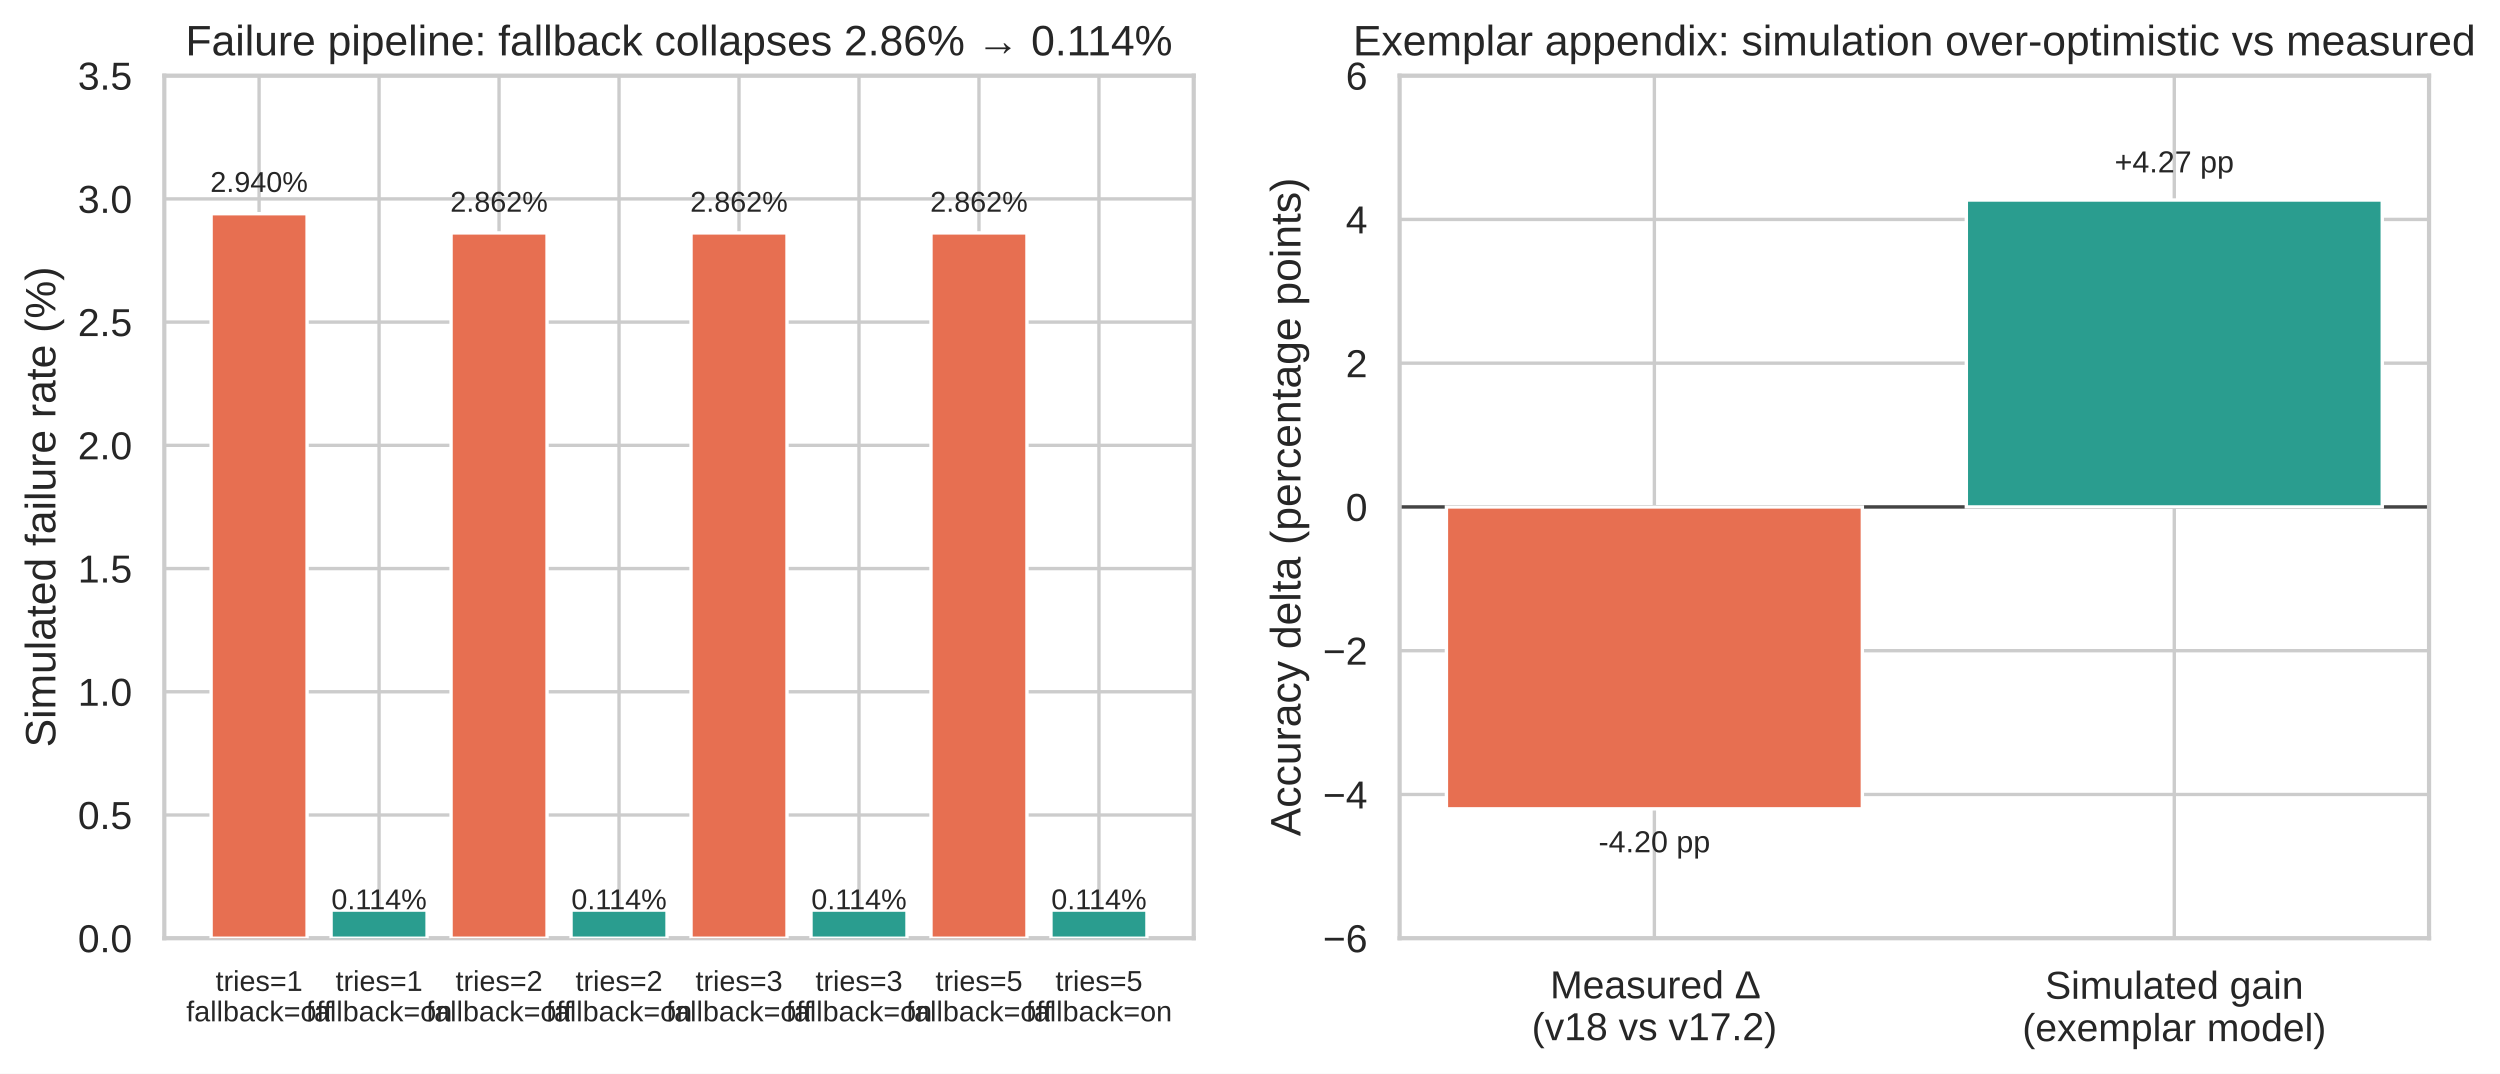
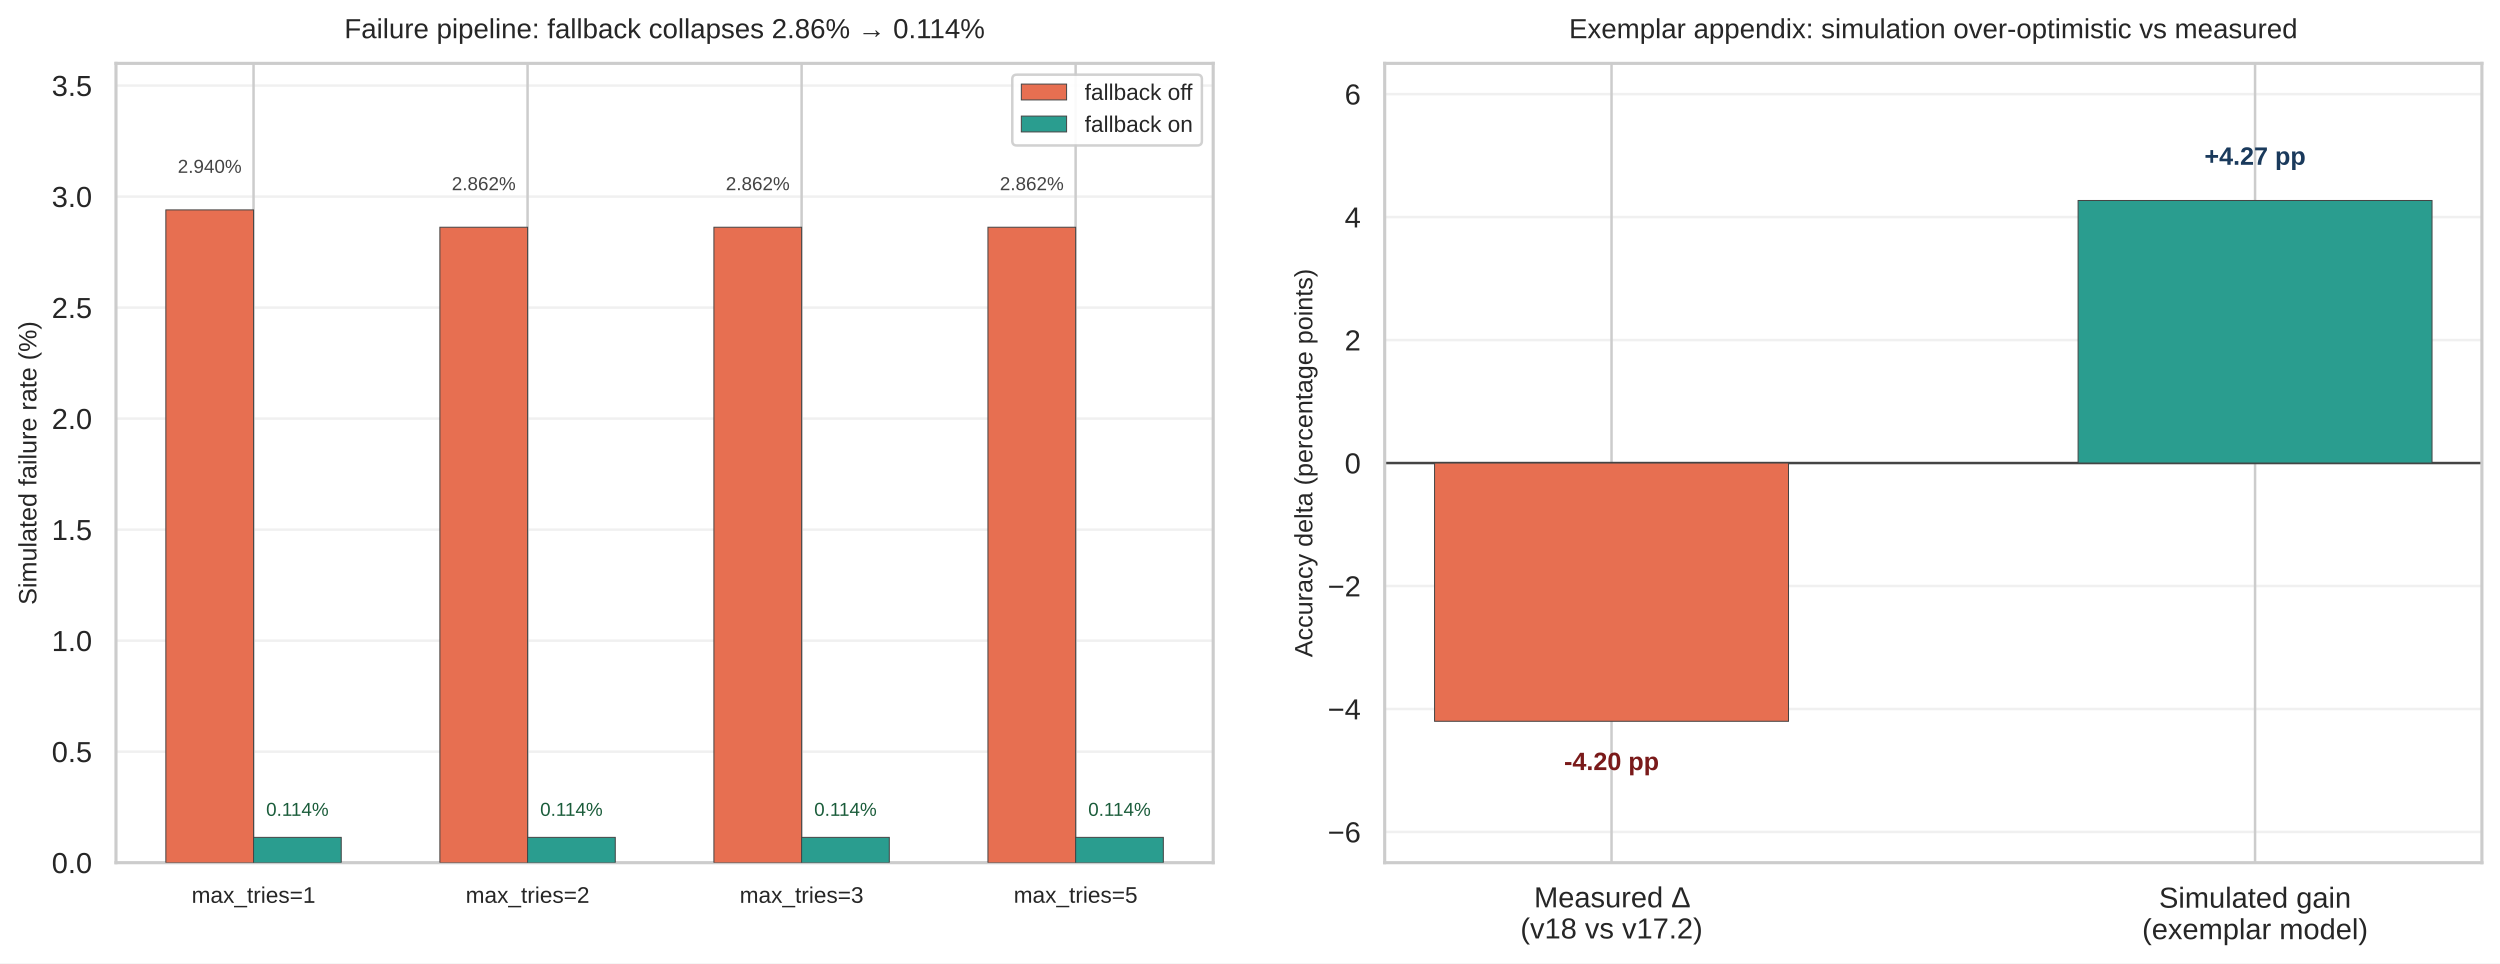
- <svg xmlns="http://www.w3.org/2000/svg" width="739.156pt" height="317.456pt" viewBox="0 0 739.156 317.456" version="1.1">
+ <svg xmlns="http://www.w3.org/2000/svg" width="994.523pt" height="383.247pt" viewBox="0 0 994.523 383.247" version="1.1">
  <defs>
    <style type="text/css">*{stroke-linejoin: round; stroke-linecap: butt}</style>
  </defs>
  <g id="figure_1">
    <g id="patch_1">
-       <path d="M 0 317.456  L 739.156 317.456  L 739.156 0  L 0 0  z " style="fill: #ffffff" />
+       <path d="M 0 383.247  L 994.523 383.247  L 994.523 0  L 0 0  z " style="fill: #ffffff" />
    </g>
    <g id="axes_1">
      <g id="patch_2">
-         <path d="M 48.579 277.396  L 352.942 277.396  L 352.942 22.372  L 48.579 22.372  z " style="fill: #ffffff" />
+         <path d="M 46.139 343.187  L 482.621 343.187  L 482.621 25.208  L 46.139 25.208  z " style="fill: #ffffff" />
      </g>
      <g id="matplotlib.axis_1">
        <g id="xtick_1">
          <g id="line2d_1">
-             <path d="M 76.603 277.396  L 76.603 22.372  " clip-path="url(#p7acd8512f8)" style="fill: none; stroke: #cccccc; stroke-linecap: round" />
+             <path d="M 100.863 343.187  L 100.863 25.208  " clip-path="url(#pe8a04c0cb1)" style="fill: none; stroke: #cccccc; stroke-linecap: round" />
          </g>
          <g id="text_1">
-             <text style="fill: #262626; font: 8.5px 'Arial', 'DejaVu Sans', 'Liberation Sans', 'Bitstream Vera Sans', sans-serif" transform="translate(63.72879 292.9805)">tries=1</text>
-             <text style="fill: #262626; font: 8.5px 'Arial', 'DejaVu Sans', 'Liberation Sans', 'Bitstream Vera Sans', sans-serif" transform="translate(55.06078 301.9709)">fallback=off</text>
+             <text style="fill: #262626; font: 9px 'Arial', 'DejaVu Sans', 'Liberation Sans', 'Bitstream Vera Sans', sans-serif; text-anchor: middle" x="100.863" y="359.156" transform="rotate(-0 100.8626 359.1562)">max_tries=1</text>
          </g>
        </g>
        <g id="xtick_2">
          <g id="line2d_2">
-             <path d="M 112.077 277.396  L 112.077 22.372  " clip-path="url(#p7acd8512f8)" style="fill: none; stroke: #cccccc; stroke-linecap: round" />
+             <path d="M 209.874 343.187  L 209.874 25.208  " clip-path="url(#pe8a04c0cb1)" style="fill: none; stroke: #cccccc; stroke-linecap: round" />
          </g>
          <g id="text_2">
-             <text style="fill: #262626; font: 8.5px 'Arial', 'DejaVu Sans', 'Liberation Sans', 'Bitstream Vera Sans', sans-serif" transform="translate(99.20241 292.9805)">tries=1</text>
-             <text style="fill: #262626; font: 8.5px 'Arial', 'DejaVu Sans', 'Liberation Sans', 'Bitstream Vera Sans', sans-serif" transform="translate(90.45803 301.9709)">fallback=on</text>
+             <text style="fill: #262626; font: 9px 'Arial', 'DejaVu Sans', 'Liberation Sans', 'Bitstream Vera Sans', sans-serif; text-anchor: middle" x="209.874" y="359.156" transform="rotate(-0 209.8741 359.1562)">max_tries=2</text>
          </g>
        </g>
        <g id="xtick_3">
          <g id="line2d_3">
-             <path d="M 147.55 277.396  L 147.55 22.372  " clip-path="url(#p7acd8512f8)" style="fill: none; stroke: #cccccc; stroke-linecap: round" />
+             <path d="M 318.886 343.187  L 318.886 25.208  " clip-path="url(#pe8a04c0cb1)" style="fill: none; stroke: #cccccc; stroke-linecap: round" />
          </g>
          <g id="text_3">
-             <text style="fill: #262626; font: 8.5px 'Arial', 'DejaVu Sans', 'Liberation Sans', 'Bitstream Vera Sans', sans-serif" transform="translate(134.676 292.9805)">tries=2</text>
-             <text style="fill: #262626; font: 8.5px 'Arial', 'DejaVu Sans', 'Liberation Sans', 'Bitstream Vera Sans', sans-serif" transform="translate(126.008 301.9709)">fallback=off</text>
+             <text style="fill: #262626; font: 9px 'Arial', 'DejaVu Sans', 'Liberation Sans', 'Bitstream Vera Sans', sans-serif; text-anchor: middle" x="318.886" y="359.156" transform="rotate(-0 318.8856 359.1562)">max_tries=3</text>
          </g>
        </g>
        <g id="xtick_4">
          <g id="line2d_4">
-             <path d="M 183.024 277.396  L 183.024 22.372  " clip-path="url(#p7acd8512f8)" style="fill: none; stroke: #cccccc; stroke-linecap: round" />
+             <path d="M 427.897 343.187  L 427.897 25.208  " clip-path="url(#pe8a04c0cb1)" style="fill: none; stroke: #cccccc; stroke-linecap: round" />
          </g>
          <g id="text_4">
-             <text style="fill: #262626; font: 8.5px 'Arial', 'DejaVu Sans', 'Liberation Sans', 'Bitstream Vera Sans', sans-serif" transform="translate(170.1496 292.9805)">tries=2</text>
-             <text style="fill: #262626; font: 8.5px 'Arial', 'DejaVu Sans', 'Liberation Sans', 'Bitstream Vera Sans', sans-serif" transform="translate(161.4053 301.9709)">fallback=on</text>
-           </g>
-         </g>
-         <g id="xtick_5">
-           <g id="line2d_5">
-             <path d="M 218.497 277.396  L 218.497 22.372  " clip-path="url(#p7acd8512f8)" style="fill: none; stroke: #cccccc; stroke-linecap: round" />
-           </g>
-           <g id="text_5">
-             <text style="fill: #262626; font: 8.5px 'Arial', 'DejaVu Sans', 'Liberation Sans', 'Bitstream Vera Sans', sans-serif" transform="translate(205.6233 292.9805)">tries=3</text>
-             <text style="fill: #262626; font: 8.5px 'Arial', 'DejaVu Sans', 'Liberation Sans', 'Bitstream Vera Sans', sans-serif" transform="translate(196.9553 301.9709)">fallback=off</text>
-           </g>
-         </g>
-         <g id="xtick_6">
-           <g id="line2d_6">
-             <path d="M 253.971 277.396  L 253.971 22.372  " clip-path="url(#p7acd8512f8)" style="fill: none; stroke: #cccccc; stroke-linecap: round" />
-           </g>
-           <g id="text_6">
-             <text style="fill: #262626; font: 8.5px 'Arial', 'DejaVu Sans', 'Liberation Sans', 'Bitstream Vera Sans', sans-serif" transform="translate(241.0969 292.9805)">tries=3</text>
-             <text style="fill: #262626; font: 8.5px 'Arial', 'DejaVu Sans', 'Liberation Sans', 'Bitstream Vera Sans', sans-serif" transform="translate(232.3525 301.9709)">fallback=on</text>
-           </g>
-         </g>
-         <g id="xtick_7">
-           <g id="line2d_7">
-             <path d="M 289.445 277.396  L 289.445 22.372  " clip-path="url(#p7acd8512f8)" style="fill: none; stroke: #cccccc; stroke-linecap: round" />
-           </g>
-           <g id="text_7">
-             <text style="fill: #262626; font: 8.5px 'Arial', 'DejaVu Sans', 'Liberation Sans', 'Bitstream Vera Sans', sans-serif" transform="translate(276.5705 292.9805)">tries=5</text>
-             <text style="fill: #262626; font: 8.5px 'Arial', 'DejaVu Sans', 'Liberation Sans', 'Bitstream Vera Sans', sans-serif" transform="translate(267.9025 301.9709)">fallback=off</text>
-           </g>
-         </g>
-         <g id="xtick_8">
-           <g id="line2d_8">
-             <path d="M 324.918 277.396  L 324.918 22.372  " clip-path="url(#p7acd8512f8)" style="fill: none; stroke: #cccccc; stroke-linecap: round" />
-           </g>
-           <g id="text_8">
-             <text style="fill: #262626; font: 8.5px 'Arial', 'DejaVu Sans', 'Liberation Sans', 'Bitstream Vera Sans', sans-serif" transform="translate(312.0441 292.9805)">tries=5</text>
-             <text style="fill: #262626; font: 8.5px 'Arial', 'DejaVu Sans', 'Liberation Sans', 'Bitstream Vera Sans', sans-serif" transform="translate(303.2997 301.9709)">fallback=on</text>
+             <text style="fill: #262626; font: 9px 'Arial', 'DejaVu Sans', 'Liberation Sans', 'Bitstream Vera Sans', sans-serif; text-anchor: middle" x="427.897" y="359.129" transform="rotate(-0 427.8971 359.1294)">max_tries=5</text>
          </g>
        </g>
      </g>
      <g id="matplotlib.axis_2">
        <g id="ytick_1">
+           <g id="line2d_5">
+             <path d="M 46.139 343.187  L 482.621 343.187  " clip-path="url(#pe8a04c0cb1)" style="fill: none; stroke: #cccccc; stroke-opacity: 0.3; stroke-linecap: round" />
+           </g>
+           <g id="text_5">
+             <text style="fill: #262626; font: 11.55px 'Arial', 'DejaVu Sans', 'Liberation Sans', 'Bitstream Vera Sans', sans-serif; text-anchor: end" x="36.639" y="347.321" transform="rotate(-0 36.63887 347.321)">0.0</text>
+           </g>
+         </g>
+         <g id="ytick_2">
+           <g id="line2d_6">
+             <path d="M 46.139 299.024  L 482.621 299.024  " clip-path="url(#pe8a04c0cb1)" style="fill: none; stroke: #cccccc; stroke-opacity: 0.3; stroke-linecap: round" />
+           </g>
+           <g id="text_6">
+             <text style="fill: #262626; font: 11.55px 'Arial', 'DejaVu Sans', 'Liberation Sans', 'Bitstream Vera Sans', sans-serif; text-anchor: end" x="36.639" y="303.157" transform="rotate(-0 36.63887 303.1572)">0.5</text>
+           </g>
+         </g>
+         <g id="ytick_3">
+           <g id="line2d_7">
+             <path d="M 46.139 254.86  L 482.621 254.86  " clip-path="url(#pe8a04c0cb1)" style="fill: none; stroke: #cccccc; stroke-opacity: 0.3; stroke-linecap: round" />
+           </g>
+           <g id="text_7">
+             <text style="fill: #262626; font: 11.55px 'Arial', 'DejaVu Sans', 'Liberation Sans', 'Bitstream Vera Sans', sans-serif; text-anchor: end" x="36.639" y="258.993" transform="rotate(-0 36.63887 258.9933)">1.0</text>
+           </g>
+         </g>
+         <g id="ytick_4">
+           <g id="line2d_8">
+             <path d="M 46.139 210.696  L 482.621 210.696  " clip-path="url(#pe8a04c0cb1)" style="fill: none; stroke: #cccccc; stroke-opacity: 0.3; stroke-linecap: round" />
+           </g>
+           <g id="text_8">
+             <text style="fill: #262626; font: 11.55px 'Arial', 'DejaVu Sans', 'Liberation Sans', 'Bitstream Vera Sans', sans-serif; text-anchor: end" x="36.639" y="214.829" transform="rotate(-0 36.63887 214.8295)">1.5</text>
+           </g>
+         </g>
+         <g id="ytick_5">
          <g id="line2d_9">
-             <path d="M 48.579 277.396  L 352.942 277.396  " clip-path="url(#p7acd8512f8)" style="fill: none; stroke: #cccccc; stroke-linecap: round" />
+             <path d="M 46.139 166.532  L 482.621 166.532  " clip-path="url(#pe8a04c0cb1)" style="fill: none; stroke: #cccccc; stroke-opacity: 0.3; stroke-linecap: round" />
          </g>
          <g id="text_9">
-             <text style="fill: #262626; font: 11.55px 'Arial', 'DejaVu Sans', 'Liberation Sans', 'Bitstream Vera Sans', sans-serif; text-anchor: end" x="39.079" y="281.53" transform="rotate(-0 39.07881 281.53)">0.0</text>
-           </g>
-         </g>
-         <g id="ytick_2">
+             <text style="fill: #262626; font: 11.55px 'Arial', 'DejaVu Sans', 'Liberation Sans', 'Bitstream Vera Sans', sans-serif; text-anchor: end" x="36.639" y="170.666" transform="rotate(-0 36.63887 170.6656)">2.0</text>
+           </g>
+         </g>
+         <g id="ytick_6">
          <g id="line2d_10">
-             <path d="M 48.579 240.964  L 352.942 240.964  " clip-path="url(#p7acd8512f8)" style="fill: none; stroke: #cccccc; stroke-linecap: round" />
+             <path d="M 46.139 122.368  L 482.621 122.368  " clip-path="url(#pe8a04c0cb1)" style="fill: none; stroke: #cccccc; stroke-opacity: 0.3; stroke-linecap: round" />
          </g>
          <g id="text_10">
-             <text style="fill: #262626; font: 11.55px 'Arial', 'DejaVu Sans', 'Liberation Sans', 'Bitstream Vera Sans', sans-serif; text-anchor: end" x="39.079" y="245.098" transform="rotate(-0 39.07881 245.098)">0.5</text>
-           </g>
-         </g>
-         <g id="ytick_3">
+             <text style="fill: #262626; font: 11.55px 'Arial', 'DejaVu Sans', 'Liberation Sans', 'Bitstream Vera Sans', sans-serif; text-anchor: end" x="36.639" y="126.502" transform="rotate(-0 36.63887 126.5018)">2.5</text>
+           </g>
+         </g>
+         <g id="ytick_7">
          <g id="line2d_11">
-             <path d="M 48.579 204.532  L 352.942 204.532  " clip-path="url(#p7acd8512f8)" style="fill: none; stroke: #cccccc; stroke-linecap: round" />
+             <path d="M 46.139 78.204  L 482.621 78.204  " clip-path="url(#pe8a04c0cb1)" style="fill: none; stroke: #cccccc; stroke-opacity: 0.3; stroke-linecap: round" />
          </g>
          <g id="text_11">
-             <text style="fill: #262626; font: 11.55px 'Arial', 'DejaVu Sans', 'Liberation Sans', 'Bitstream Vera Sans', sans-serif; text-anchor: end" x="39.079" y="208.666" transform="rotate(-0 39.07881 208.666)">1.0</text>
-           </g>
-         </g>
-         <g id="ytick_4">
+             <text style="fill: #262626; font: 11.55px 'Arial', 'DejaVu Sans', 'Liberation Sans', 'Bitstream Vera Sans', sans-serif; text-anchor: end" x="36.639" y="82.338" transform="rotate(-0 36.63887 82.33792)">3.0</text>
+           </g>
+         </g>
+         <g id="ytick_8">
          <g id="line2d_12">
-             <path d="M 48.579 168.1  L 352.942 168.1  " clip-path="url(#p7acd8512f8)" style="fill: none; stroke: #cccccc; stroke-linecap: round" />
+             <path d="M 46.139 34.04  L 482.621 34.04  " clip-path="url(#pe8a04c0cb1)" style="fill: none; stroke: #cccccc; stroke-opacity: 0.3; stroke-linecap: round" />
          </g>
          <g id="text_12">
-             <text style="fill: #262626; font: 11.55px 'Arial', 'DejaVu Sans', 'Liberation Sans', 'Bitstream Vera Sans', sans-serif; text-anchor: end" x="39.079" y="172.234" transform="rotate(-0 39.07881 172.234)">1.5</text>
-           </g>
-         </g>
-         <g id="ytick_5">
-           <g id="line2d_13">
-             <path d="M 48.579 131.668  L 352.942 131.668  " clip-path="url(#p7acd8512f8)" style="fill: none; stroke: #cccccc; stroke-linecap: round" />
-           </g>
-           <g id="text_13">
-             <text style="fill: #262626; font: 11.55px 'Arial', 'DejaVu Sans', 'Liberation Sans', 'Bitstream Vera Sans', sans-serif; text-anchor: end" x="39.079" y="135.802" transform="rotate(-0 39.07881 135.802)">2.0</text>
-           </g>
-         </g>
-         <g id="ytick_6">
-           <g id="line2d_14">
-             <path d="M 48.579 95.236  L 352.942 95.236  " clip-path="url(#p7acd8512f8)" style="fill: none; stroke: #cccccc; stroke-linecap: round" />
-           </g>
-           <g id="text_14">
-             <text style="fill: #262626; font: 11.55px 'Arial', 'DejaVu Sans', 'Liberation Sans', 'Bitstream Vera Sans', sans-serif; text-anchor: end" x="39.079" y="99.37" transform="rotate(-0 39.07881 99.37004)">2.5</text>
-           </g>
-         </g>
-         <g id="ytick_7">
-           <g id="line2d_15">
-             <path d="M 48.579 58.804  L 352.942 58.804  " clip-path="url(#p7acd8512f8)" style="fill: none; stroke: #cccccc; stroke-linecap: round" />
-           </g>
-           <g id="text_15">
-             <text style="fill: #262626; font: 11.55px 'Arial', 'DejaVu Sans', 'Liberation Sans', 'Bitstream Vera Sans', sans-serif; text-anchor: end" x="39.079" y="62.938" transform="rotate(-0 39.07881 62.93804)">3.0</text>
-           </g>
-         </g>
-         <g id="ytick_8">
-           <g id="line2d_16">
-             <path d="M 48.579 22.372  L 352.942 22.372  " clip-path="url(#p7acd8512f8)" style="fill: none; stroke: #cccccc; stroke-linecap: round" />
-           </g>
-           <g id="text_16">
-             <text style="fill: #262626; font: 11.55px 'Arial', 'DejaVu Sans', 'Liberation Sans', 'Bitstream Vera Sans', sans-serif; text-anchor: end" x="39.079" y="26.506" transform="rotate(-0 39.07881 26.50604)">3.5</text>
-           </g>
-         </g>
-         <g id="text_17">
-           <text style="fill: #262626; font: 12.6px 'Arial', 'DejaVu Sans', 'Liberation Sans', 'Bitstream Vera Sans', sans-serif; text-anchor: middle" x="16.372" y="149.884" transform="rotate(-90 16.37241 149.8844)">Simulated failure rate (%)</text>
+             <text style="fill: #262626; font: 11.55px 'Arial', 'DejaVu Sans', 'Liberation Sans', 'Bitstream Vera Sans', sans-serif; text-anchor: end" x="36.639" y="38.174" transform="rotate(-0 36.63887 38.17406)">3.5</text>
+           </g>
+         </g>
+         <g id="text_13">
+           <text style="fill: #262626; font: 10px 'Arial', 'DejaVu Sans', 'Liberation Sans', 'Bitstream Vera Sans', sans-serif; text-anchor: middle" x="14.48" y="184.198" transform="rotate(-90 14.47969 184.1975)">Simulated failure rate (%)</text>
        </g>
      </g>
      <g id="patch_3">
-         <path d="M 48.579 277.396  L 48.579 22.372  " style="fill: none; stroke: #cccccc; stroke-width: 1.25; stroke-linejoin: miter; stroke-linecap: square" />
+         <path d="M 46.139 343.187  L 46.139 25.208  " style="fill: none; stroke: #cccccc; stroke-width: 1.25; stroke-linejoin: miter; stroke-linecap: square" />
      </g>
      <g id="patch_4">
-         <path d="M 352.942 277.396  L 352.942 22.372  " style="fill: none; stroke: #cccccc; stroke-width: 1.25; stroke-linejoin: miter; stroke-linecap: square" />
+         <path d="M 482.621 343.187  L 482.621 25.208  " style="fill: none; stroke: #cccccc; stroke-width: 1.25; stroke-linejoin: miter; stroke-linecap: square" />
      </g>
      <g id="patch_5">
-         <path d="M 48.579 277.396  L 352.942 277.396  " style="fill: none; stroke: #cccccc; stroke-width: 1.25; stroke-linejoin: miter; stroke-linecap: square" />
+         <path d="M 46.139 343.187  L 482.621 343.187  " style="fill: none; stroke: #cccccc; stroke-width: 1.25; stroke-linejoin: miter; stroke-linecap: square" />
      </g>
      <g id="patch_6">
-         <path d="M 48.579 22.372  L 352.942 22.372  " style="fill: none; stroke: #cccccc; stroke-width: 1.25; stroke-linejoin: miter; stroke-linecap: square" />
+         <path d="M 46.139 25.208  L 482.621 25.208  " style="fill: none; stroke: #cccccc; stroke-width: 1.25; stroke-linejoin: miter; stroke-linecap: square" />
      </g>
      <g id="patch_7">
-         <path d="M 62.414 277.396  L 90.792 277.396  L 90.792 63.176  L 62.414 63.176  z " clip-path="url(#p7acd8512f8)" style="fill: #e76f51; stroke: #ffffff; stroke-linejoin: miter" />
+         <path d="M 65.979 343.187  L 100.863 343.187  L 100.863 83.504  L 65.979 83.504  z " clip-path="url(#pe8a04c0cb1)" style="fill: #e76f51; stroke: #444444; stroke-width: 0.4; stroke-linejoin: miter" />
      </g>
      <g id="patch_8">
-         <path d="M 97.887 277.396  L 126.266 277.396  L 126.266 269.09  L 97.887 269.09  z " clip-path="url(#p7acd8512f8)" style="fill: #2a9d8f; stroke: #ffffff; stroke-linejoin: miter" />
+         <path d="M 174.99 343.187  L 209.874 343.187  L 209.874 90.394  L 174.99 90.394  z " clip-path="url(#pe8a04c0cb1)" style="fill: #e76f51; stroke: #444444; stroke-width: 0.4; stroke-linejoin: miter" />
      </g>
      <g id="patch_9">
-         <path d="M 133.361 277.396  L 161.74 277.396  L 161.74 68.86  L 133.361 68.86  z " clip-path="url(#p7acd8512f8)" style="fill: #e76f51; stroke: #ffffff; stroke-linejoin: miter" />
+         <path d="M 284.002 343.187  L 318.886 343.187  L 318.886 90.394  L 284.002 90.394  z " clip-path="url(#pe8a04c0cb1)" style="fill: #e76f51; stroke: #444444; stroke-width: 0.4; stroke-linejoin: miter" />
      </g>
      <g id="patch_10">
-         <path d="M 168.834 277.396  L 197.213 277.396  L 197.213 269.09  L 168.834 269.09  z " clip-path="url(#p7acd8512f8)" style="fill: #2a9d8f; stroke: #ffffff; stroke-linejoin: miter" />
+         <path d="M 393.013 343.187  L 427.897 343.187  L 427.897 90.394  L 393.013 90.394  z " clip-path="url(#pe8a04c0cb1)" style="fill: #e76f51; stroke: #444444; stroke-width: 0.4; stroke-linejoin: miter" />
      </g>
      <g id="patch_11">
-         <path d="M 204.308 277.396  L 232.687 277.396  L 232.687 68.86  L 204.308 68.86  z " clip-path="url(#p7acd8512f8)" style="fill: #e76f51; stroke: #ffffff; stroke-linejoin: miter" />
+         <path d="M 100.863 343.187  L 135.746 343.187  L 135.746 333.118  L 100.863 333.118  z " clip-path="url(#pe8a04c0cb1)" style="fill: #2a9d8f; stroke: #444444; stroke-width: 0.4; stroke-linejoin: miter" />
      </g>
      <g id="patch_12">
-         <path d="M 239.782 277.396  L 268.161 277.396  L 268.161 269.09  L 239.782 269.09  z " clip-path="url(#p7acd8512f8)" style="fill: #2a9d8f; stroke: #ffffff; stroke-linejoin: miter" />
+         <path d="M 209.874 343.187  L 244.758 343.187  L 244.758 333.118  L 209.874 333.118  z " clip-path="url(#pe8a04c0cb1)" style="fill: #2a9d8f; stroke: #444444; stroke-width: 0.4; stroke-linejoin: miter" />
      </g>
      <g id="patch_13">
-         <path d="M 275.255 277.396  L 303.634 277.396  L 303.634 68.86  L 275.255 68.86  z " clip-path="url(#p7acd8512f8)" style="fill: #e76f51; stroke: #ffffff; stroke-linejoin: miter" />
+         <path d="M 318.886 343.187  L 353.769 343.187  L 353.769 333.118  L 318.886 333.118  z " clip-path="url(#pe8a04c0cb1)" style="fill: #2a9d8f; stroke: #444444; stroke-width: 0.4; stroke-linejoin: miter" />
      </g>
      <g id="patch_14">
-         <path d="M 310.729 277.396  L 339.108 277.396  L 339.108 269.09  L 310.729 269.09  z " clip-path="url(#p7acd8512f8)" style="fill: #2a9d8f; stroke: #ffffff; stroke-linejoin: miter" />
+         <path d="M 427.897 343.187  L 462.781 343.187  L 462.781 333.118  L 427.897 333.118  z " clip-path="url(#pe8a04c0cb1)" style="fill: #2a9d8f; stroke: #444444; stroke-width: 0.4; stroke-linejoin: miter" />
+       </g>
+       <g id="text_14">
+         <text style="fill: #444444; font: 7.5px 'Arial', 'DejaVu Sans', 'Liberation Sans', 'Bitstream Vera Sans', sans-serif; text-anchor: middle" x="83.421" y="68.764" transform="rotate(-0 83.4208 68.76416)">2.940%</text>
+       </g>
+       <g id="text_15">
+         <text style="fill: #444444; font: 7.5px 'Arial', 'DejaVu Sans', 'Liberation Sans', 'Bitstream Vera Sans', sans-serif; text-anchor: middle" x="192.432" y="75.654" transform="rotate(-0 192.4323 75.65372)">2.862%</text>
+       </g>
+       <g id="text_16">
+         <text style="fill: #444444; font: 7.5px 'Arial', 'DejaVu Sans', 'Liberation Sans', 'Bitstream Vera Sans', sans-serif; text-anchor: middle" x="301.444" y="75.654" transform="rotate(-0 301.4438 75.65372)">2.862%</text>
+       </g>
+       <g id="text_17">
+         <text style="fill: #444444; font: 7.5px 'Arial', 'DejaVu Sans', 'Liberation Sans', 'Bitstream Vera Sans', sans-serif; text-anchor: middle" x="410.455" y="75.654" transform="rotate(-0 410.4553 75.65372)">2.862%</text>
      </g>
      <g id="text_18">
-         <text style="fill: #262626; font: 8.5px 'Arial', 'DejaVu Sans', 'Liberation Sans', 'Bitstream Vera Sans', sans-serif; text-anchor: middle" x="76.603" y="56.75" transform="rotate(-0 76.60297 56.74964)">2.940%</text>
+         <text style="fill: #1a5c3a; font: 7.5px 'Arial', 'DejaVu Sans', 'Liberation Sans', 'Bitstream Vera Sans', sans-serif; text-anchor: middle" x="118.304" y="324.561" transform="rotate(-0 118.3045 324.5612)">0.114%</text>
      </g>
      <g id="text_19">
-         <text style="fill: #262626; font: 8.5px 'Arial', 'DejaVu Sans', 'Liberation Sans', 'Bitstream Vera Sans', sans-serif; text-anchor: middle" x="112.077" y="268.841" transform="rotate(-0 112.0766 268.8407)">0.114%</text>
+         <text style="fill: #1a5c3a; font: 7.5px 'Arial', 'DejaVu Sans', 'Liberation Sans', 'Bitstream Vera Sans', sans-serif; text-anchor: middle" x="227.316" y="324.561" transform="rotate(-0 227.316 324.5612)">0.114%</text>
      </g>
      <g id="text_20">
-         <text style="fill: #262626; font: 8.5px 'Arial', 'DejaVu Sans', 'Liberation Sans', 'Bitstream Vera Sans', sans-serif; text-anchor: middle" x="147.55" y="62.604" transform="rotate(-0 147.5502 62.60354)">2.862%</text>
+         <text style="fill: #1a5c3a; font: 7.5px 'Arial', 'DejaVu Sans', 'Liberation Sans', 'Bitstream Vera Sans', sans-serif; text-anchor: middle" x="336.327" y="324.561" transform="rotate(-0 336.3275 324.5612)">0.114%</text>
      </g>
      <g id="text_21">
-         <text style="fill: #262626; font: 8.5px 'Arial', 'DejaVu Sans', 'Liberation Sans', 'Bitstream Vera Sans', sans-serif; text-anchor: middle" x="183.024" y="268.841" transform="rotate(-0 183.0238 268.8407)">0.114%</text>
+         <text style="fill: #1a5c3a; font: 7.5px 'Arial', 'DejaVu Sans', 'Liberation Sans', 'Bitstream Vera Sans', sans-serif; text-anchor: middle" x="445.339" y="324.561" transform="rotate(-0 445.3389 324.5612)">0.114%</text>
      </g>
      <g id="text_22">
-         <text style="fill: #262626; font: 8.5px 'Arial', 'DejaVu Sans', 'Liberation Sans', 'Bitstream Vera Sans', sans-serif; text-anchor: middle" x="218.497" y="62.604" transform="rotate(-0 218.4974 62.60354)">2.862%</text>
-       </g>
-       <g id="text_23">
-         <text style="fill: #262626; font: 8.5px 'Arial', 'DejaVu Sans', 'Liberation Sans', 'Bitstream Vera Sans', sans-serif; text-anchor: middle" x="253.971" y="268.841" transform="rotate(-0 253.9711 268.8407)">0.114%</text>
-       </g>
-       <g id="text_24">
-         <text style="fill: #262626; font: 8.5px 'Arial', 'DejaVu Sans', 'Liberation Sans', 'Bitstream Vera Sans', sans-serif; text-anchor: middle" x="289.445" y="62.604" transform="rotate(-0 289.4447 62.60354)">2.862%</text>
-       </g>
-       <g id="text_25">
-         <text style="fill: #262626; font: 8.5px 'Arial', 'DejaVu Sans', 'Liberation Sans', 'Bitstream Vera Sans', sans-serif; text-anchor: middle" x="324.918" y="268.841" transform="rotate(-0 324.9183 268.8407)">0.114%</text>
-       </g>
-       <g id="text_26">
-         <text style="fill: #262626; font: 12.6px 'Arial', 'DejaVu Sans', 'Liberation Sans', 'Bitstream Vera Sans', sans-serif; text-anchor: middle" x="200.761" y="16.372" transform="rotate(-0 200.7606 16.37241)">Failure pipeline: fallback collapses 2.86% → 0.114%</text>
+         <text style="fill: #262626; font: 11px 'Arial', 'DejaVu Sans', 'Liberation Sans', 'Bitstream Vera Sans', sans-serif; text-anchor: middle" x="264.38" y="15.208" transform="rotate(-0 264.3799 15.20766)">Failure pipeline: fallback collapses 2.86% → 0.114%</text>
+       </g>
+       <g id="legend_1">
+         <g id="patch_15">
+           <path d="M 404.497 57.869  L 476.321 57.869  Q 478.121 57.869 478.121 56.069  L 478.121 31.508  Q 478.121 29.708 476.321 29.708  L 404.497 29.708  Q 402.697 29.708 402.697 31.508  L 402.697 56.069  Q 402.697 57.869 404.497 57.869  z " style="fill: #ffffff; opacity: 0.9; stroke: #cccccc; stroke-linejoin: miter" />
+         </g>
+         <g id="patch_16">
+           <path d="M 406.297 39.75  L 424.297 39.75  L 424.297 33.45  L 406.297 33.45  z " style="fill: #e76f51; stroke: #444444; stroke-width: 0.4; stroke-linejoin: miter" />
+         </g>
+         <g id="text_23">
+           <text style="fill: #262626; font: 9px 'Arial', 'DejaVu Sans', 'Liberation Sans', 'Bitstream Vera Sans', sans-serif; text-anchor: start" x="431.497" y="39.75" transform="rotate(-0 431.4967 39.74969)">fallback off</text>
+         </g>
+         <g id="patch_17">
+           <path d="M 406.297 52.48  L 424.297 52.48  L 424.297 46.18  L 406.297 46.18  z " style="fill: #2a9d8f; stroke: #444444; stroke-width: 0.4; stroke-linejoin: miter" />
+         </g>
+         <g id="text_24">
+           <text style="fill: #262626; font: 9px 'Arial', 'DejaVu Sans', 'Liberation Sans', 'Bitstream Vera Sans', sans-serif; text-anchor: start" x="431.497" y="52.48" transform="rotate(-0 431.4967 52.48047)">fallback on</text>
+         </g>
      </g>
    </g>
    <g id="axes_2">
-       <g id="patch_15">
-         <path d="M 413.815 277.396  L 718.179 277.396  L 718.179 22.372  L 413.815 22.372  z " style="fill: #ffffff" />
+       <g id="patch_18">
+         <path d="M 550.841 343.187  L 987.323 343.187  L 987.323 25.208  L 550.841 25.208  z " style="fill: #ffffff" />
      </g>
      <g id="matplotlib.axis_3">
-         <g id="xtick_9">
-           <g id="line2d_17">
-             <path d="M 489.137 277.396  L 489.137 22.372  " clip-path="url(#p3775848fcc)" style="fill: none; stroke: #cccccc; stroke-linecap: round" />
-           </g>
-           <g id="text_27">
-             <text style="fill: #262626; font: 11.55px 'Arial', 'DejaVu Sans', 'Liberation Sans', 'Bitstream Vera Sans', sans-serif" transform="translate(458.3152 295.1637)">Measured Δ</text>
-             <text style="fill: #262626; font: 11.55px 'Arial', 'DejaVu Sans', 'Liberation Sans', 'Bitstream Vera Sans', sans-serif" transform="translate(452.8714 307.5489)">(v18 vs v17.2)</text>
-           </g>
-         </g>
-         <g id="xtick_10">
-           <g id="line2d_18">
-             <path d="M 642.856 277.396  L 642.856 22.372  " clip-path="url(#p3775848fcc)" style="fill: none; stroke: #cccccc; stroke-linecap: round" />
-           </g>
-           <g id="text_28">
-             <text style="fill: #262626; font: 11.55px 'Arial', 'DejaVu Sans', 'Liberation Sans', 'Bitstream Vera Sans', sans-serif" transform="translate(604.6558 295.3044)">Simulated gain</text>
-             <text style="fill: #262626; font: 11.55px 'Arial', 'DejaVu Sans', 'Liberation Sans', 'Bitstream Vera Sans', sans-serif" transform="translate(597.9288 307.825)">(exemplar model)</text>
+         <g id="xtick_5">
+           <g id="line2d_13">
+             <path d="M 641.081 343.187  L 641.081 25.208  " clip-path="url(#pf73bddc84b)" style="fill: none; stroke: #cccccc; stroke-linecap: round" />
+           </g>
+           <g id="text_25">
+             <text style="fill: #262626; font: 11.55px 'Arial', 'DejaVu Sans', 'Liberation Sans', 'Bitstream Vera Sans', sans-serif" transform="translate(610.259 360.9547)">Measured Δ</text>
+             <text style="fill: #262626; font: 11.55px 'Arial', 'DejaVu Sans', 'Liberation Sans', 'Bitstream Vera Sans', sans-serif" transform="translate(604.8152 373.3399)">(v18 vs v17.2)</text>
+           </g>
+         </g>
+         <g id="xtick_6">
+           <g id="line2d_14">
+             <path d="M 897.082 343.187  L 897.082 25.208  " clip-path="url(#pf73bddc84b)" style="fill: none; stroke: #cccccc; stroke-linecap: round" />
+           </g>
+           <g id="text_26">
+             <text style="fill: #262626; font: 11.55px 'Arial', 'DejaVu Sans', 'Liberation Sans', 'Bitstream Vera Sans', sans-serif" transform="translate(858.8817 361.0954)">Simulated gain</text>
+             <text style="fill: #262626; font: 11.55px 'Arial', 'DejaVu Sans', 'Liberation Sans', 'Bitstream Vera Sans', sans-serif" transform="translate(852.1548 373.616)">(exemplar model)</text>
          </g>
        </g>
      </g>
      <g id="matplotlib.axis_4">
        <g id="ytick_9">
+           <g id="line2d_15">
+             <path d="M 550.841 330.957  L 987.323 330.957  " clip-path="url(#pf73bddc84b)" style="fill: none; stroke: #cccccc; stroke-opacity: 0.3; stroke-linecap: round" />
+           </g>
+           <g id="text_27">
+             <text style="fill: #262626; font: 11.55px 'Arial', 'DejaVu Sans', 'Liberation Sans', 'Bitstream Vera Sans', sans-serif; text-anchor: end" x="541.341" y="335.091" transform="rotate(-0 541.3409 335.0911)">−6</text>
+           </g>
+         </g>
+         <g id="ytick_10">
+           <g id="line2d_16">
+             <path d="M 550.841 282.037  L 987.323 282.037  " clip-path="url(#pf73bddc84b)" style="fill: none; stroke: #cccccc; stroke-opacity: 0.3; stroke-linecap: round" />
+           </g>
+           <g id="text_28">
+             <text style="fill: #262626; font: 11.55px 'Arial', 'DejaVu Sans', 'Liberation Sans', 'Bitstream Vera Sans', sans-serif; text-anchor: end" x="541.341" y="286.171" transform="rotate(-0 541.3409 286.1711)">−4</text>
+           </g>
+         </g>
+         <g id="ytick_11">
+           <g id="line2d_17">
+             <path d="M 550.841 233.117  L 987.323 233.117  " clip-path="url(#pf73bddc84b)" style="fill: none; stroke: #cccccc; stroke-opacity: 0.3; stroke-linecap: round" />
+           </g>
+           <g id="text_29">
+             <text style="fill: #262626; font: 11.55px 'Arial', 'DejaVu Sans', 'Liberation Sans', 'Bitstream Vera Sans', sans-serif; text-anchor: end" x="541.341" y="237.251" transform="rotate(-0 541.3409 237.2511)">−2</text>
+           </g>
+         </g>
+         <g id="ytick_12">
+           <g id="line2d_18">
+             <path d="M 550.841 184.198  L 987.323 184.198  " clip-path="url(#pf73bddc84b)" style="fill: none; stroke: #cccccc; stroke-opacity: 0.3; stroke-linecap: round" />
+           </g>
+           <g id="text_30">
+             <text style="fill: #262626; font: 11.55px 'Arial', 'DejaVu Sans', 'Liberation Sans', 'Bitstream Vera Sans', sans-serif; text-anchor: end" x="541.341" y="188.331" transform="rotate(-0 541.3409 188.3312)">0</text>
+           </g>
+         </g>
+         <g id="ytick_13">
          <g id="line2d_19">
-             <path d="M 413.815 277.396  L 718.179 277.396  " clip-path="url(#p3775848fcc)" style="fill: none; stroke: #cccccc; stroke-linecap: round" />
-           </g>
-           <g id="text_29">
-             <text style="fill: #262626; font: 11.55px 'Arial', 'DejaVu Sans', 'Liberation Sans', 'Bitstream Vera Sans', sans-serif; text-anchor: end" x="404.315" y="281.53" transform="rotate(-0 404.3152 281.53)">−6</text>
-           </g>
-         </g>
-         <g id="ytick_10">
+             <path d="M 550.841 135.278  L 987.323 135.278  " clip-path="url(#pf73bddc84b)" style="fill: none; stroke: #cccccc; stroke-opacity: 0.3; stroke-linecap: round" />
+           </g>
+           <g id="text_31">
+             <text style="fill: #262626; font: 11.55px 'Arial', 'DejaVu Sans', 'Liberation Sans', 'Bitstream Vera Sans', sans-serif; text-anchor: end" x="541.341" y="139.411" transform="rotate(-0 541.3409 139.4112)">2</text>
+           </g>
+         </g>
+         <g id="ytick_14">
          <g id="line2d_20">
-             <path d="M 413.815 234.892  L 718.179 234.892  " clip-path="url(#p3775848fcc)" style="fill: none; stroke: #cccccc; stroke-linecap: round" />
-           </g>
-           <g id="text_30">
-             <text style="fill: #262626; font: 11.55px 'Arial', 'DejaVu Sans', 'Liberation Sans', 'Bitstream Vera Sans', sans-serif; text-anchor: end" x="404.315" y="239.026" transform="rotate(-0 404.3152 239.026)">−4</text>
-           </g>
-         </g>
-         <g id="ytick_11">
+             <path d="M 550.841 86.358  L 987.323 86.358  " clip-path="url(#pf73bddc84b)" style="fill: none; stroke: #cccccc; stroke-opacity: 0.3; stroke-linecap: round" />
+           </g>
+           <g id="text_32">
+             <text style="fill: #262626; font: 11.55px 'Arial', 'DejaVu Sans', 'Liberation Sans', 'Bitstream Vera Sans', sans-serif; text-anchor: end" x="541.341" y="90.491" transform="rotate(-0 541.3409 90.49125)">4</text>
+           </g>
+         </g>
+         <g id="ytick_15">
          <g id="line2d_21">
-             <path d="M 413.815 192.388  L 718.179 192.388  " clip-path="url(#p3775848fcc)" style="fill: none; stroke: #cccccc; stroke-linecap: round" />
-           </g>
-           <g id="text_31">
-             <text style="fill: #262626; font: 11.55px 'Arial', 'DejaVu Sans', 'Liberation Sans', 'Bitstream Vera Sans', sans-serif; text-anchor: end" x="404.315" y="196.522" transform="rotate(-0 404.3152 196.522)">−2</text>
-           </g>
-         </g>
-         <g id="ytick_12">
-           <g id="line2d_22">
-             <path d="M 413.815 149.884  L 718.179 149.884  " clip-path="url(#p3775848fcc)" style="fill: none; stroke: #cccccc; stroke-linecap: round" />
-           </g>
-           <g id="text_32">
-             <text style="fill: #262626; font: 11.55px 'Arial', 'DejaVu Sans', 'Liberation Sans', 'Bitstream Vera Sans', sans-serif; text-anchor: end" x="404.315" y="154.018" transform="rotate(-0 404.3152 154.018)">0</text>
-           </g>
-         </g>
-         <g id="ytick_13">
-           <g id="line2d_23">
-             <path d="M 413.815 107.38  L 718.179 107.38  " clip-path="url(#p3775848fcc)" style="fill: none; stroke: #cccccc; stroke-linecap: round" />
+             <path d="M 550.841 37.438  L 987.323 37.438  " clip-path="url(#pf73bddc84b)" style="fill: none; stroke: #cccccc; stroke-opacity: 0.3; stroke-linecap: round" />
          </g>
          <g id="text_33">
-             <text style="fill: #262626; font: 11.55px 'Arial', 'DejaVu Sans', 'Liberation Sans', 'Bitstream Vera Sans', sans-serif; text-anchor: end" x="404.315" y="111.514" transform="rotate(-0 404.3152 111.514)">2</text>
-           </g>
-         </g>
-         <g id="ytick_14">
-           <g id="line2d_24">
-             <path d="M 413.815 64.876  L 718.179 64.876  " clip-path="url(#p3775848fcc)" style="fill: none; stroke: #cccccc; stroke-linecap: round" />
-           </g>
-           <g id="text_34">
-             <text style="fill: #262626; font: 11.55px 'Arial', 'DejaVu Sans', 'Liberation Sans', 'Bitstream Vera Sans', sans-serif; text-anchor: end" x="404.315" y="69.01" transform="rotate(-0 404.3152 69.01004)">4</text>
-           </g>
-         </g>
-         <g id="ytick_15">
-           <g id="line2d_25">
-             <path d="M 413.815 22.372  L 718.179 22.372  " clip-path="url(#p3775848fcc)" style="fill: none; stroke: #cccccc; stroke-linecap: round" />
-           </g>
-           <g id="text_35">
-             <text style="fill: #262626; font: 11.55px 'Arial', 'DejaVu Sans', 'Liberation Sans', 'Bitstream Vera Sans', sans-serif; text-anchor: end" x="404.315" y="26.506" transform="rotate(-0 404.3152 26.50604)">6</text>
-           </g>
-         </g>
-         <g id="text_36">
-           <text style="fill: #262626; font: 12.6px 'Arial', 'DejaVu Sans', 'Liberation Sans', 'Bitstream Vera Sans', sans-serif; text-anchor: middle" x="384.494" y="149.884" transform="rotate(-90 384.4945 149.8844)">Accuracy delta (percentage points)</text>
-         </g>
-       </g>
-       <g id="line2d_26">
-         <path d="M 413.815 149.884  L 718.179 149.884  " clip-path="url(#p3775848fcc)" style="fill: none; stroke: #444444; stroke-linecap: round" />
-       </g>
-       <g id="patch_16">
-         <path d="M 413.815 277.396  L 413.815 22.372  " style="fill: none; stroke: #cccccc; stroke-width: 1.25; stroke-linejoin: miter; stroke-linecap: square" />
-       </g>
-       <g id="patch_17">
-         <path d="M 718.179 277.396  L 718.179 22.372  " style="fill: none; stroke: #cccccc; stroke-width: 1.25; stroke-linejoin: miter; stroke-linecap: square" />
-       </g>
-       <g id="patch_18">
-         <path d="M 413.815 277.396  L 718.179 277.396  " style="fill: none; stroke: #cccccc; stroke-width: 1.25; stroke-linejoin: miter; stroke-linecap: square" />
+             <text style="fill: #262626; font: 11.55px 'Arial', 'DejaVu Sans', 'Liberation Sans', 'Bitstream Vera Sans', sans-serif; text-anchor: end" x="541.341" y="41.571" transform="rotate(-0 541.3409 41.57128)">6</text>
+           </g>
+         </g>
+         <g id="text_34">
+           <text style="fill: #262626; font: 10px 'Arial', 'DejaVu Sans', 'Liberation Sans', 'Bitstream Vera Sans', sans-serif; text-anchor: middle" x="522.067" y="184.198" transform="rotate(-90 522.0674 184.1975)">Accuracy delta (percentage points)</text>
+         </g>
+       </g>
+       <g id="line2d_22">
+         <path d="M 550.841 184.198  L 987.323 184.198  " clip-path="url(#pf73bddc84b)" style="fill: none; stroke: #444444; stroke-linecap: round" />
      </g>
      <g id="patch_19">
-         <path d="M 413.815 22.372  L 718.179 22.372  " style="fill: none; stroke: #cccccc; stroke-width: 1.25; stroke-linejoin: miter; stroke-linecap: square" />
+         <path d="M 550.841 343.187  L 550.841 25.208  " style="fill: none; stroke: #cccccc; stroke-width: 1.25; stroke-linejoin: miter; stroke-linecap: square" />
      </g>
      <g id="patch_20">
-         <path d="M 427.65 149.884  L 550.625 149.884  L 550.625 239.143  L 427.65 239.143  z " clip-path="url(#p3775848fcc)" style="fill: #e76f51; stroke: #ffffff; stroke-linejoin: miter" />
+         <path d="M 987.323 343.187  L 987.323 25.208  " style="fill: none; stroke: #cccccc; stroke-width: 1.25; stroke-linejoin: miter; stroke-linecap: square" />
      </g>
      <g id="patch_21">
-         <path d="M 581.369 149.884  L 704.344 149.884  L 704.344 59.138  L 581.369 59.138  z " clip-path="url(#p3775848fcc)" style="fill: #2a9d8f; stroke: #ffffff; stroke-linejoin: miter" />
+         <path d="M 550.841 343.187  L 987.323 343.187  " style="fill: none; stroke: #cccccc; stroke-width: 1.25; stroke-linejoin: miter; stroke-linecap: square" />
+       </g>
+       <g id="patch_22">
+         <path d="M 550.841 25.208  L 987.323 25.208  " style="fill: none; stroke: #cccccc; stroke-width: 1.25; stroke-linejoin: miter; stroke-linecap: square" />
+       </g>
+       <g id="patch_23">
+         <path d="M 570.681 184.198  L 711.482 184.198  L 711.482 286.929  L 570.681 286.929  z " clip-path="url(#pf73bddc84b)" style="fill: #e76f51; stroke: #444444; stroke-width: 0.4; stroke-linejoin: miter" />
+       </g>
+       <g id="patch_24">
+         <path d="M 826.682 184.198  L 967.483 184.198  L 967.483 79.753  L 826.682 79.753  z " clip-path="url(#pf73bddc84b)" style="fill: #2a9d8f; stroke: #444444; stroke-width: 0.4; stroke-linejoin: miter" />
+       </g>
+       <g id="text_35">
+         <text style="fill: #7a1a1a; font: 700 10px 'Arial', 'DejaVu Sans', 'Liberation Sans', 'Bitstream Vera Sans', sans-serif; text-anchor: middle" x="641.081" y="306.347" transform="rotate(-0 641.0813 306.3469)">-4.20 pp</text>
+       </g>
+       <g id="text_36">
+         <text style="fill: #1a3a5c; font: 700 10px 'Arial', 'DejaVu Sans', 'Liberation Sans', 'Bitstream Vera Sans', sans-serif; text-anchor: middle" x="897.082" y="65.55" transform="rotate(-0 897.0825 65.54999)">+4.27 pp</text>
      </g>
      <g id="text_37">
-         <text style="fill: #262626; font: 9px 'Arial', 'DejaVu Sans', 'Liberation Sans', 'Bitstream Vera Sans', sans-serif; text-anchor: middle" x="489.137" y="251.987" transform="rotate(-0 489.1375 251.9872)">-4.20 pp</text>
-       </g>
-       <g id="text_38">
-         <text style="fill: #262626; font: 9px 'Arial', 'DejaVu Sans', 'Liberation Sans', 'Bitstream Vera Sans', sans-serif; text-anchor: middle" x="642.856" y="50.974" transform="rotate(-0 642.8565 50.97402)">+4.27 pp</text>
-       </g>
-       <g id="text_39">
-         <text style="fill: #262626; font: 12.6px 'Arial', 'DejaVu Sans', 'Liberation Sans', 'Bitstream Vera Sans', sans-serif; text-anchor: middle" x="565.997" y="16.372" transform="rotate(-0 565.997 16.37241)">Exemplar appendix: simulation over-optimistic vs measured</text>
+         <text style="fill: #262626; font: 11px 'Arial', 'DejaVu Sans', 'Liberation Sans', 'Bitstream Vera Sans', sans-serif; text-anchor: middle" x="769.082" y="15.208" transform="rotate(-0 769.0819 15.20766)">Exemplar appendix: simulation over-optimistic vs measured</text>
      </g>
    </g>
  </g>
  <defs>
-     <clipPath id="p7acd8512f8">
-       <rect x="48.579" y="22.372" width="304.364" height="255.024" />
+     <clipPath id="pe8a04c0cb1">
+       <rect x="46.139" y="25.208" width="436.482" height="317.98" />
    </clipPath>
-     <clipPath id="p3775848fcc">
-       <rect x="413.815" y="22.372" width="304.364" height="255.024" />
+     <clipPath id="pf73bddc84b">
+       <rect x="550.841" y="25.208" width="436.482" height="317.98" />
    </clipPath>
  </defs>
</svg>
